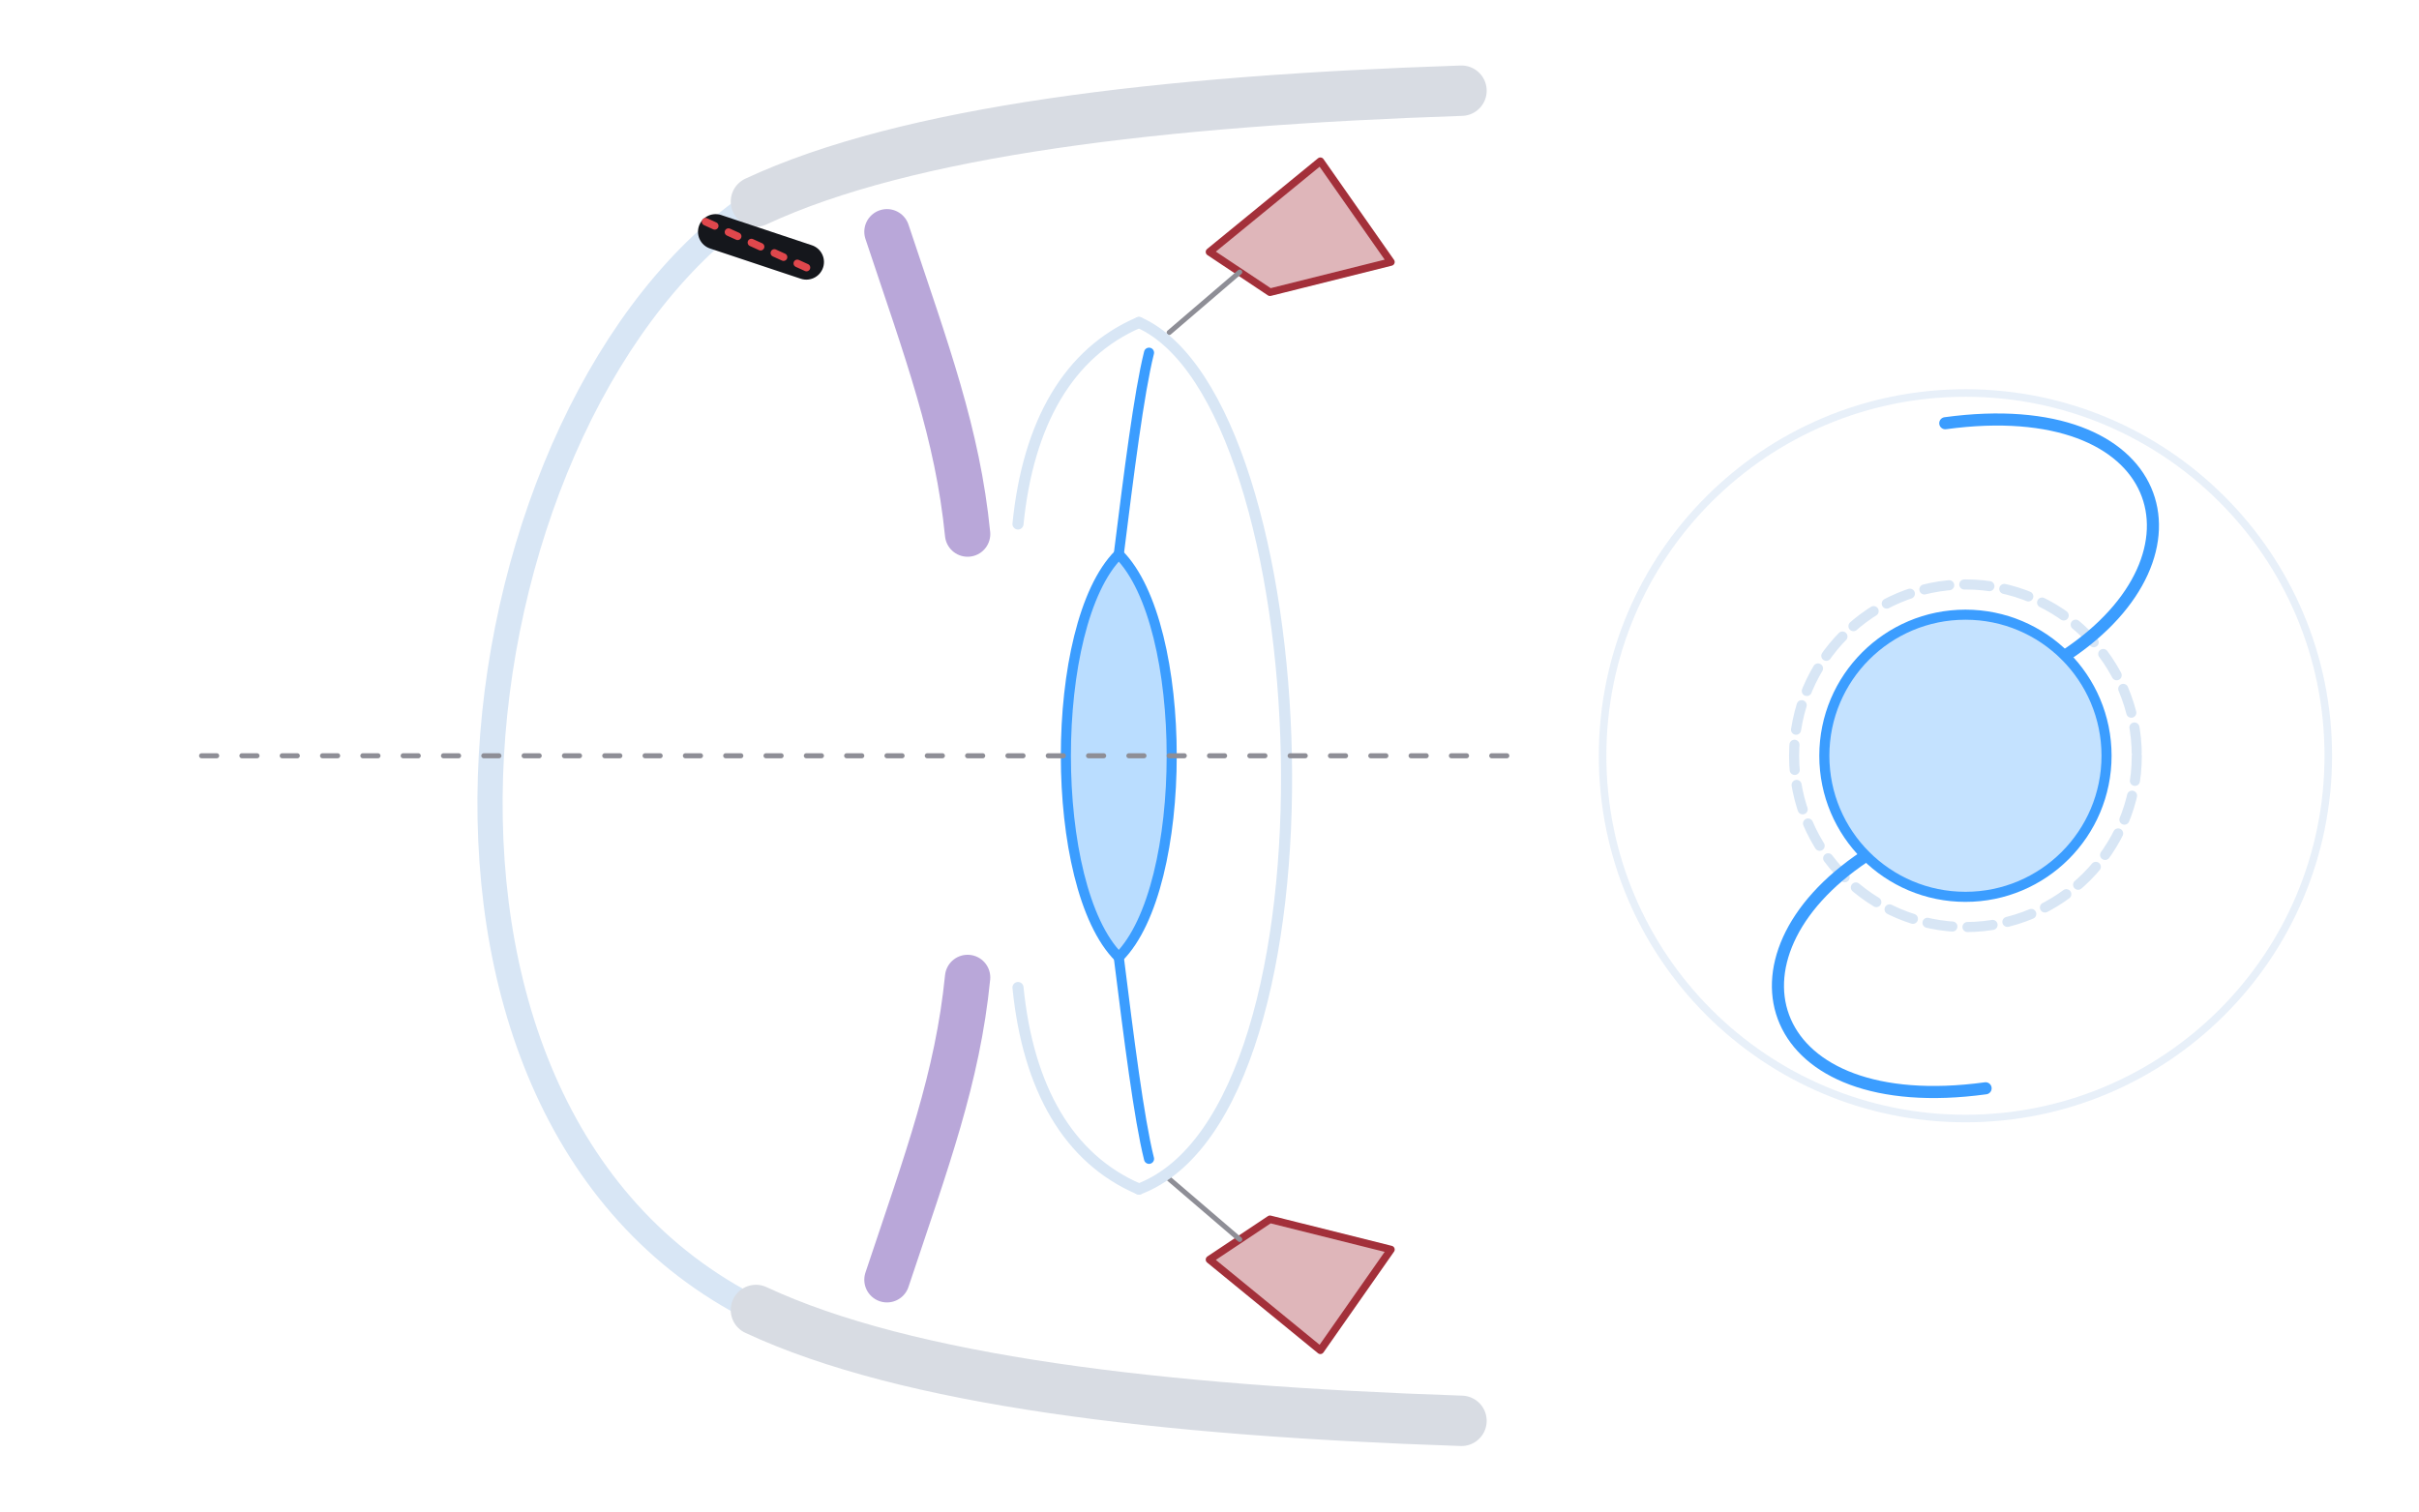
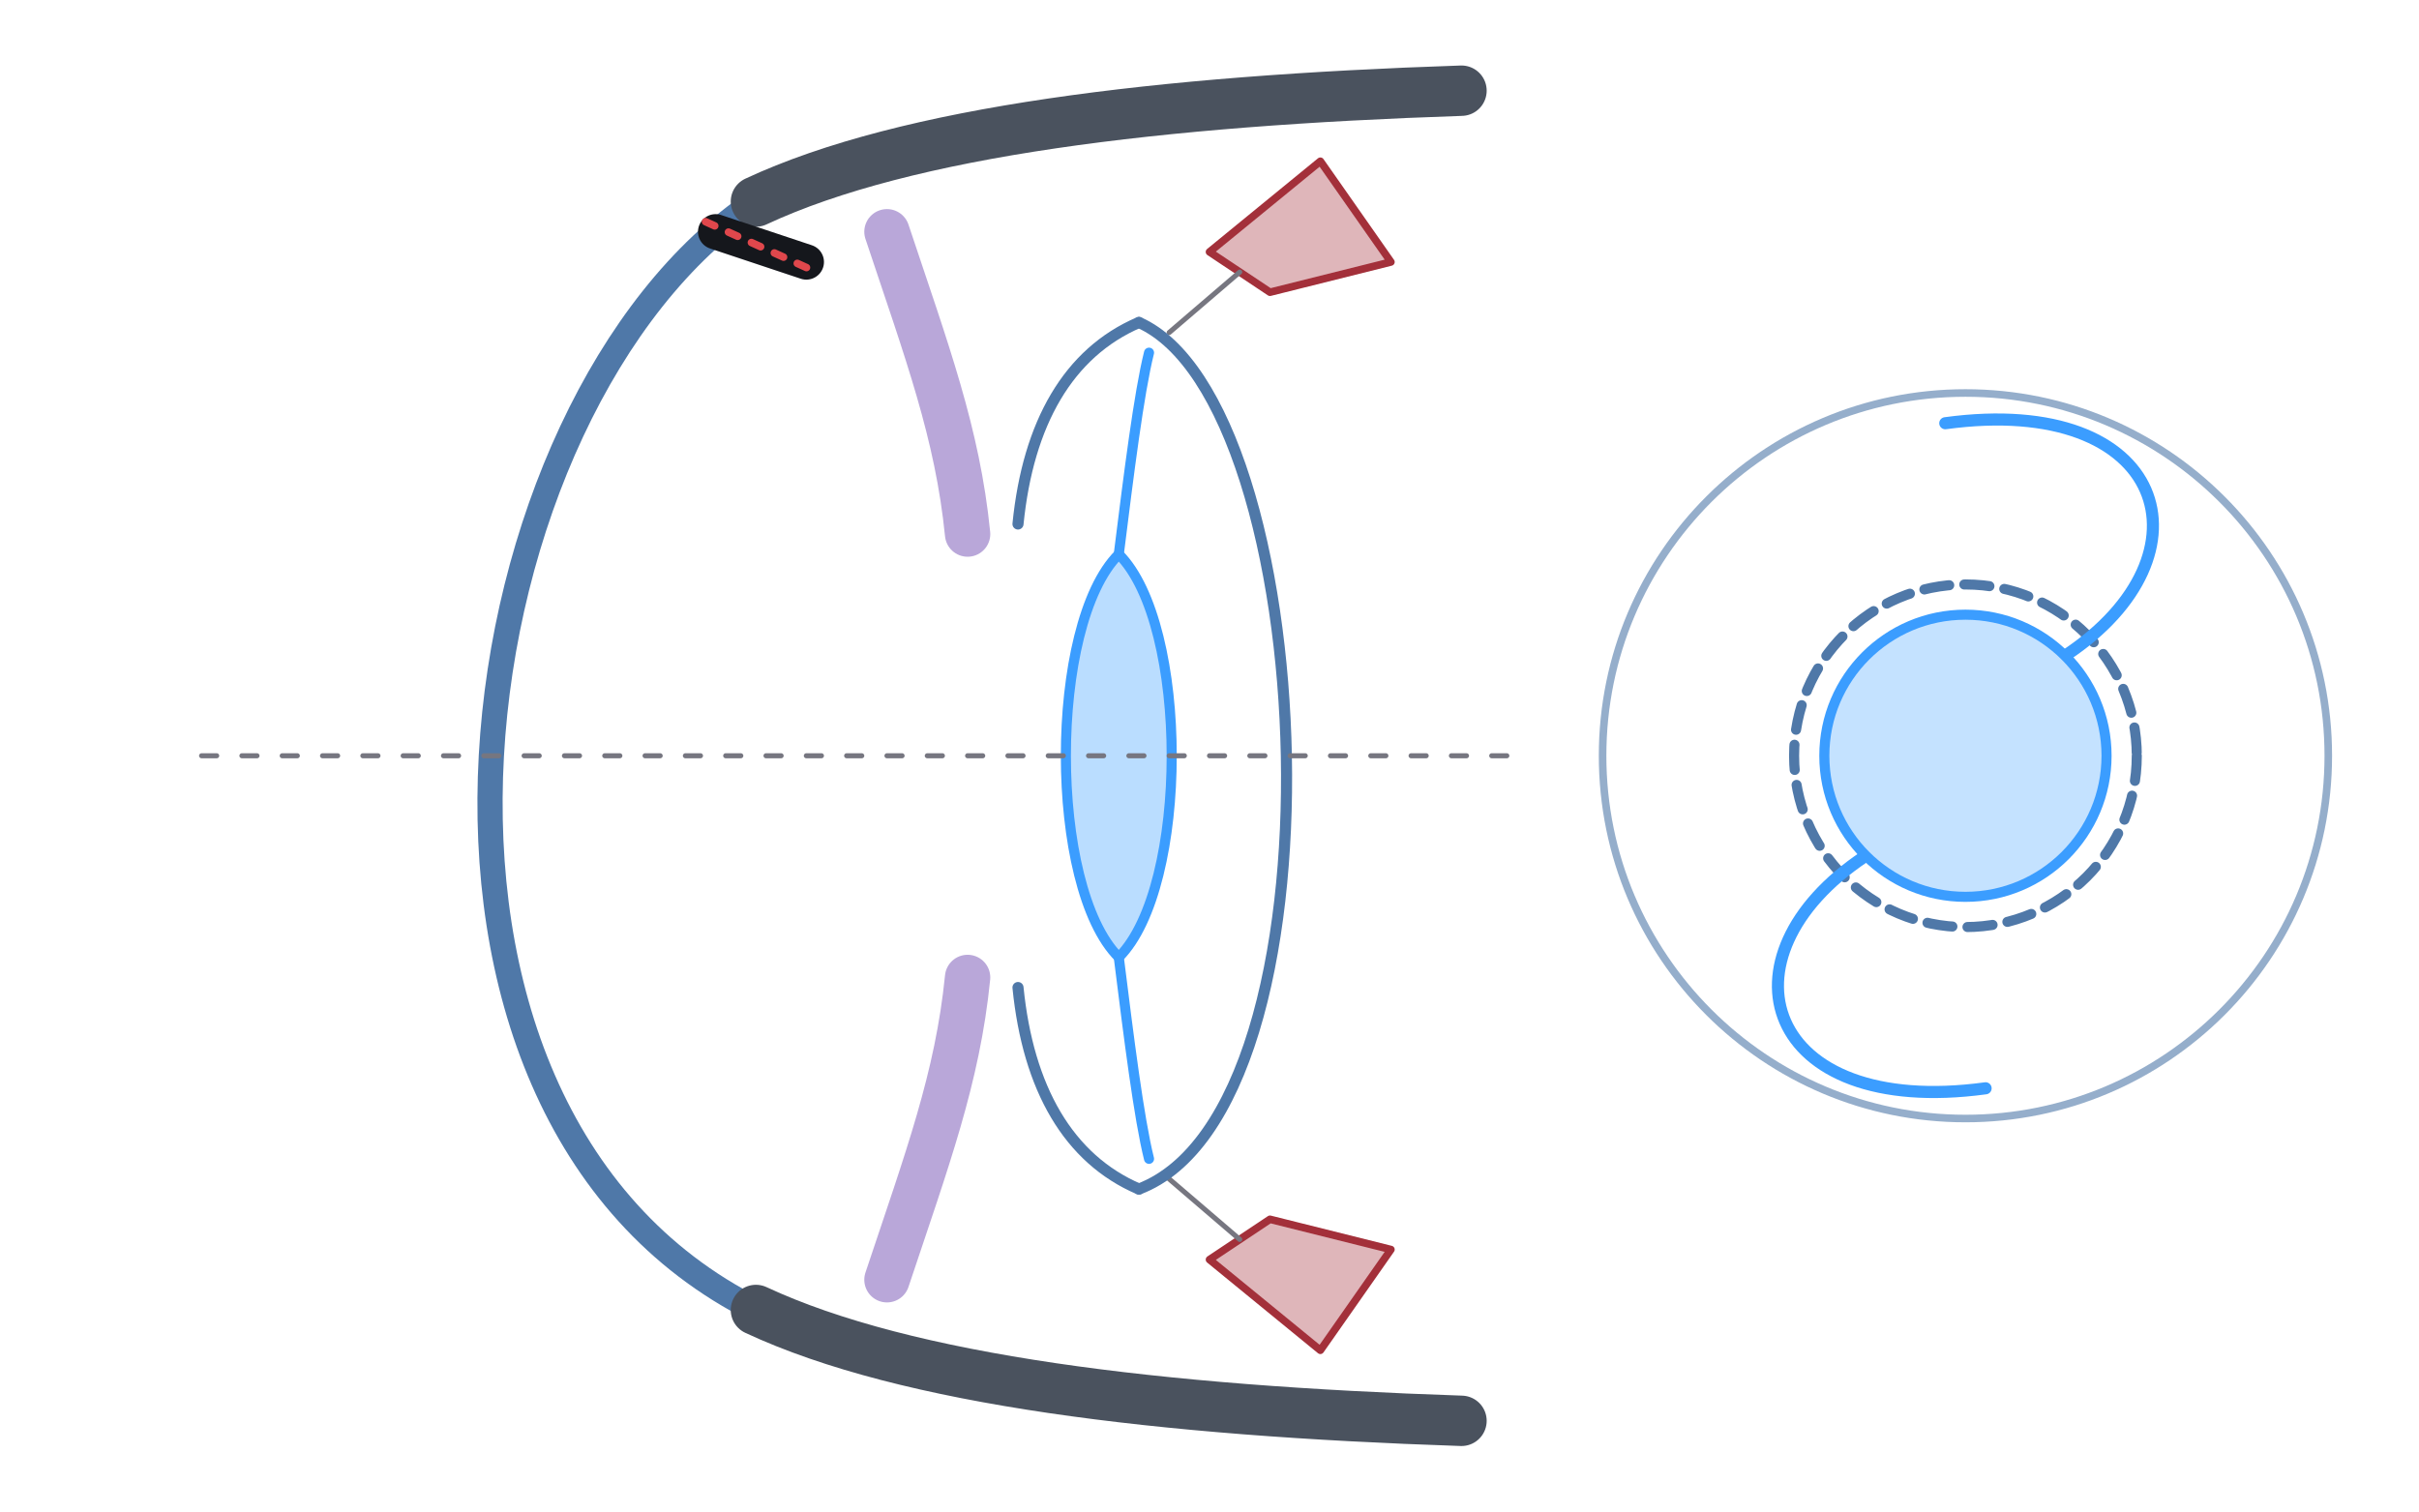
<svg xmlns="http://www.w3.org/2000/svg" width="480" height="300" viewBox="0 0 480 300" fill="none" stroke-linecap="round" stroke-linejoin="round">
-   <path d="M150 40 C 90 80, 70 220, 150 260" stroke="#d8e6f5" stroke-width="5" />
-   <path d="M150 40 C 180 26, 230 20, 290 18 M150 260 C 180 274, 230 280, 290 282" stroke="#d8dce3" stroke-width="10" />
+   <path d="M150 40 C 90 80, 70 220, 150 260" stroke="#4f78a8" stroke-width="5" />
+   <path d="M150 40 C 180 26, 230 20, 290 18 M150 260 C 180 274, 230 280, 290 282" stroke="#4a525e" stroke-width="10" />
  <path d="M142 46 L 160 52" stroke="#15171c" stroke-width="7" />
  <path d="M140 44 L 162 54" stroke="#e0474c" stroke-width="1.5" stroke-dasharray="2 3" />
  <path d="M176 46 C 184 70, 190 86, 192 106" stroke="#b9a7d9" stroke-width="9" />
  <path d="M262 32 L 240 50 L 252 58 L 276 52 Z" fill="#a3303a" fill-opacity="0.35" stroke="#a3303a" stroke-width="1.5" />
-   <path d="M246 54 L 232 66" stroke="#8e8e96" stroke-width="1" />
+   <path d="M246 54 L 232 66" stroke="#767680" stroke-width="1" />
  <path d="M176 254 C 184 230, 190 214, 192 194" stroke="#b9a7d9" stroke-width="9" />
  <path d="M262 268 L 240 250 L 252 242 L 276 248 Z" fill="#a3303a" fill-opacity="0.35" stroke="#a3303a" stroke-width="1.5" />
-   <path d="M246 246 L 232 234" stroke="#8e8e96" stroke-width="1" />
-   <path d="M226 64 C 262 80, 268 220, 226 236" stroke="#d8e6f5" stroke-width="2.2" />
-   <path d="M226 64 C 212 70, 204 84, 202 104 M226 236 C 212 230, 204 216, 202 196" stroke="#d8e6f5" stroke-width="2.2" />
+   <path d="M246 246 L 232 234" stroke="#767680" stroke-width="1" />
+   <path d="M226 64 C 262 80, 268 220, 226 236" stroke="#4f78a8" stroke-width="2.2" />
+   <path d="M226 64 C 212 70, 204 84, 202 104 M226 236 C 212 230, 204 216, 202 196" stroke="#4f78a8" stroke-width="2.2" />
  <path d="M222 110 C 208 124, 208 176, 222 190 C 236 176, 236 124, 222 110 Z" fill="#3b9dff" fill-opacity="0.35" stroke="#3b9dff" stroke-width="2" />
  <path d="M222 110 C 224 94, 226 78, 228 70 M222 190 C 224 206, 226 222, 228 230" stroke="#3b9dff" stroke-width="2" />
-   <path d="M40 150 H300" stroke="#8e8e96" stroke-width="1" stroke-dasharray="3 5" />
-   <circle cx="390" cy="150" r="72" stroke="#d8e6f5" stroke-width="1.5" stroke-opacity="0.6" />
-   <circle cx="390" cy="150" r="34" stroke="#d8e6f5" stroke-width="2" stroke-dasharray="5 3" />
+   <path d="M40 150 H300" stroke="#767680" stroke-width="1" stroke-dasharray="3 5" />
+   <circle cx="390" cy="150" r="72" stroke="#4f78a8" stroke-width="1.5" stroke-opacity="0.6" />
+   <circle cx="390" cy="150" r="34" stroke="#4f78a8" stroke-width="2" stroke-dasharray="5 3" />
  <circle cx="390" cy="150" r="28" fill="#3b9dff" fill-opacity="0.3" stroke="#3b9dff" stroke-width="2" />
  <path d="M410 130 C 440 110, 430 78, 386 84 M370 170 C 340 190, 350 222, 394 216" stroke="#3b9dff" stroke-width="2.4" />
</svg>
